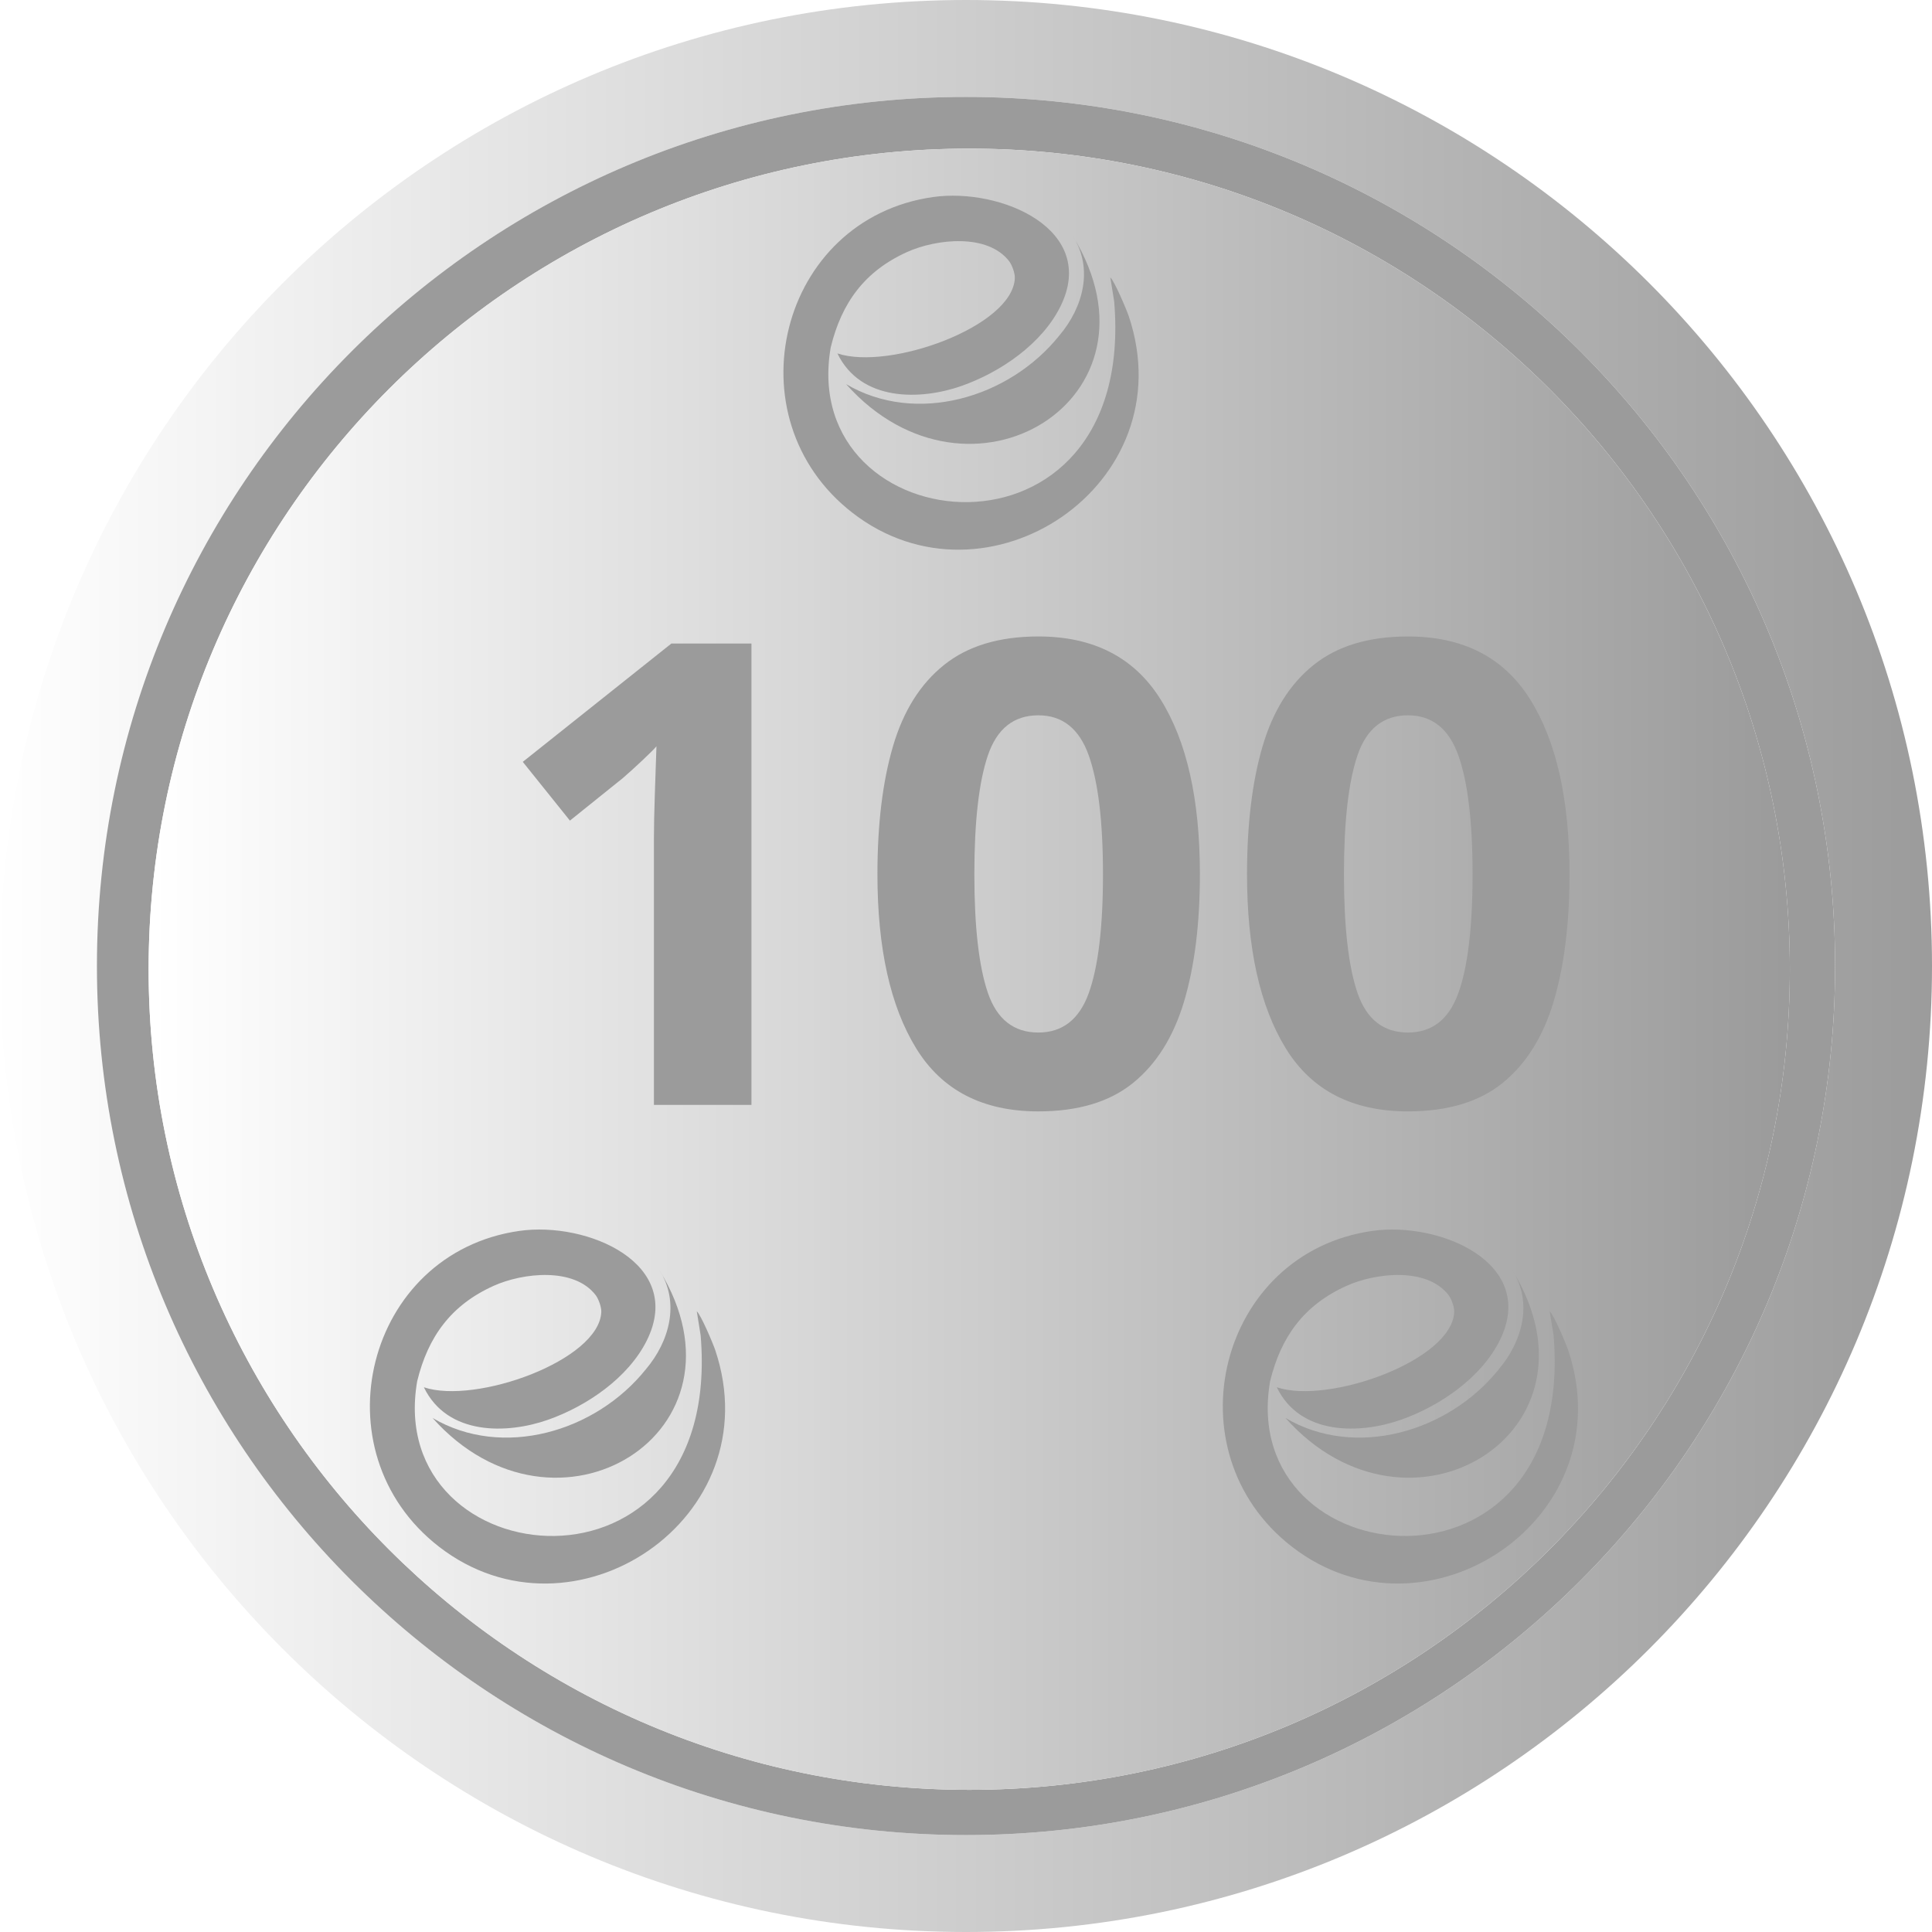
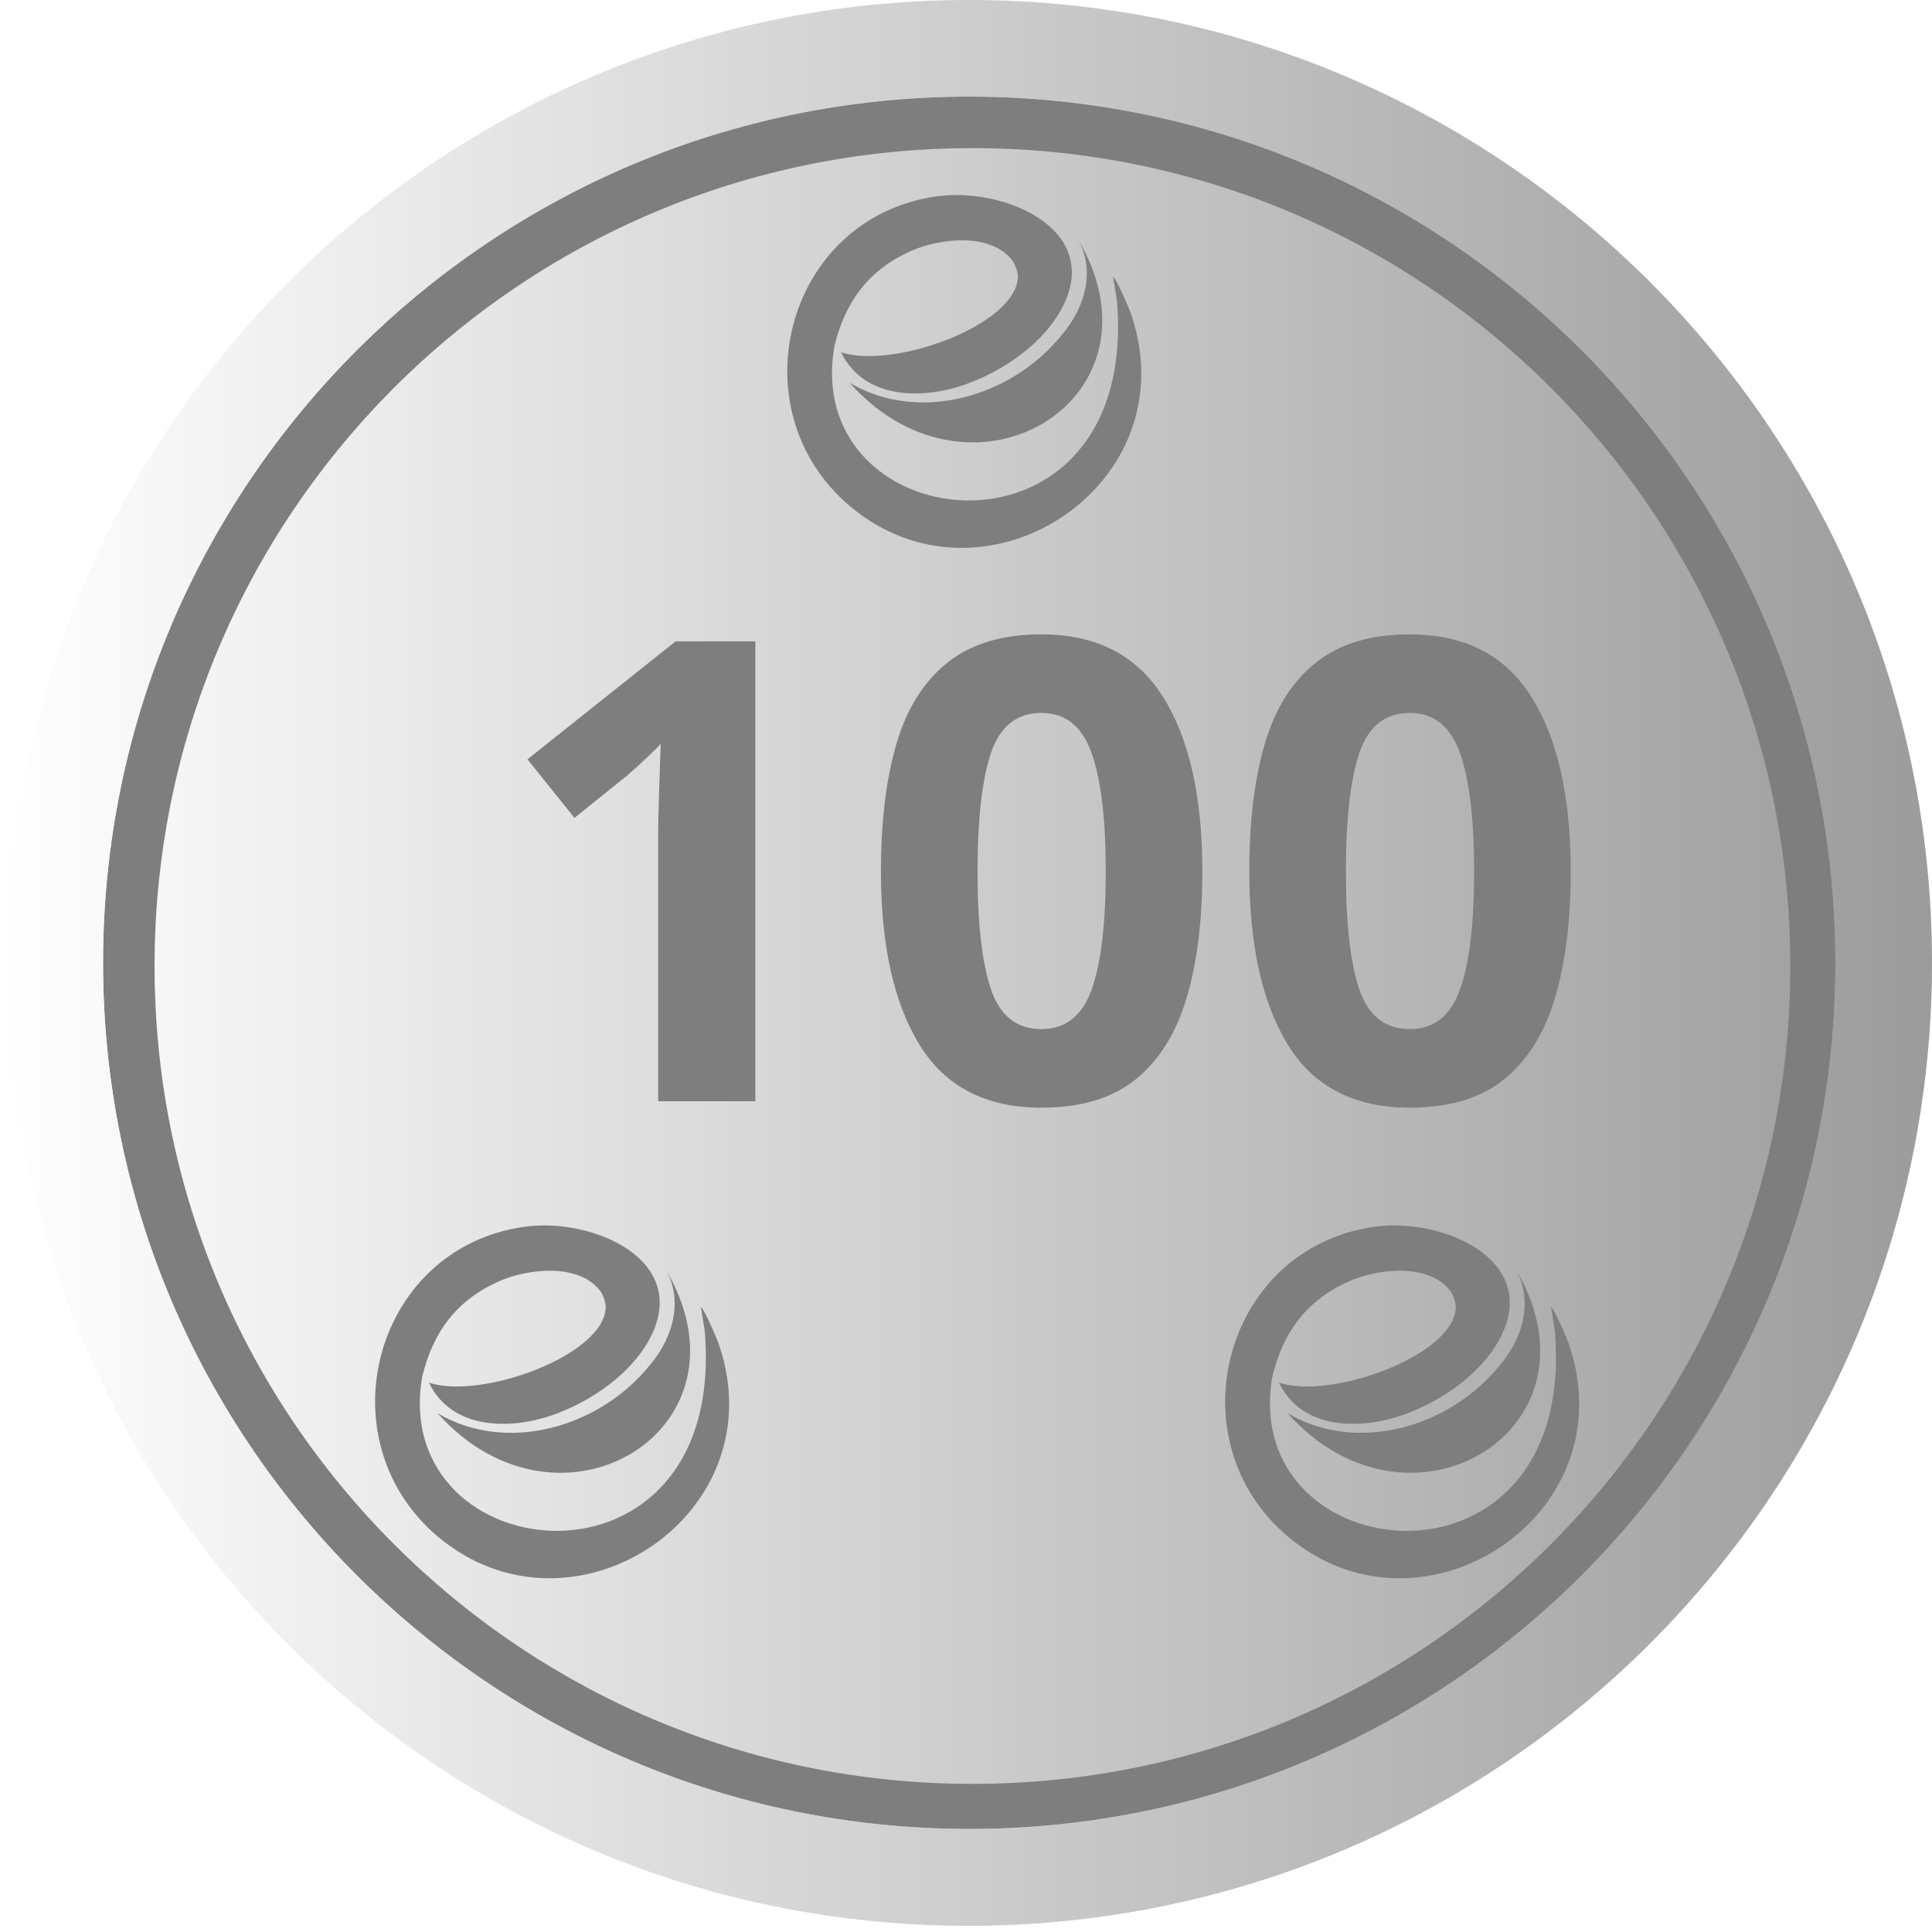
- <svg xmlns="http://www.w3.org/2000/svg" width="299px" height="299px" viewBox="0 0 299 299" version="1.1">
+ <svg xmlns="http://www.w3.org/2000/svg" width="300px" height="300px" viewBox="0 0 300 300" version="1.1">
  <defs>
    <linearGradient x1="0%" y1="53.269%" x2="100%" y2="53.269%" id="linearGradient-1">
      <stop stop-color="#FFFFFF" offset="0%" />
      <stop stop-color="#9B9B9B" offset="100%" />
    </linearGradient>
  </defs>
  <g id="Page-1" stroke="none" stroke-width="1" fill="none" fill-rule="evenodd">
-     <path d="M149.5,299 C66.933,299 0,232.067 0,149.5 C0,66.933 66.933,0 149.5,0 C232.067,0 299,66.933 299,149.5 C299,232.067 232.067,299 149.5,299 Z M149.5,284 C223.782,284 284,223.782 284,149.5 C284,75.218 223.782,15 149.5,15 C75.218,15 15,75.218 15,149.5 C15,223.782 75.218,284 149.5,284 Z" id="outer-circle" fill="url(#linearGradient-1)" />
-     <path d="M149.5,284 C75.218,284 15,223.782 15,149.5 C15,75.218 75.218,15 149.5,15 C223.782,15 284,75.218 284,149.5 C284,223.782 223.782,284 149.5,284 Z M150,277 C220.14,277 277,220.14 277,150 C277,79.86 220.14,23 150,23 C79.86,23 23,79.86 23,150 C23,220.14 79.86,277 150,277 Z" id="inner-ring" fill="#9B9B9B" />
-     <circle id="inner-circle" fill="url(#linearGradient-1)" cx="150" cy="150" r="127" />
-     <text id="100" font-family="Inconsolata-BoldForPowerline, Inconsolata for Powerline" font-size="100" font-weight="bold" fill="#9B9B9B">
-       <tspan x="75" y="171">100</tspan>
+     <circle id="inner-circle" fill="url(#linearGradient-1)" cx="150.291" cy="149.709" r="149.324" />
+     <path d="M150.5,284 C76.218,284 16,223.782 16,149.5 C16,75.218 76.218,15 150.5,15 C224.782,15 285,75.218 285,149.5 C285,223.782 224.782,284 150.5,284 Z M151,277 C221.14,277 278,220.14 278,150 C278,79.86 221.14,23 151,23 C80.86,23 24,79.86 24,150 C24,220.14 80.86,277 151,277 Z" id="inner-ring" fill="#7E7E7E" />
+     <path d="M150.5,299 C67.933,299 1,232.067 1,149.5 C1,66.933 67.933,0 150.5,0 C233.067,0 300,66.933 300,149.5 C300,232.067 233.067,299 150.5,299 Z M150.5,284 C224.782,284 285,223.782 285,149.5 C285,75.218 224.782,15 150.5,15 C76.218,15 16,75.218 16,149.5 C16,223.782 76.218,284 150.5,284 Z" id="outer-circle" fill="url(#linearGradient-1)" />
+     <text id="100" fill="#7E7E7E" font-family="Inconsolata-BoldForPowerline, Inconsolata for Powerline" font-size="100" font-weight="bold">
+       <tspan x="76" y="171">100</tspan>
    </text>
-     <g id="eSteem-Logo" transform="translate(121, 30)" fill="#9B9B9B">
+     <g id="eSteem-Logo" transform="translate(122, 30)" fill="#7E7E7E">
      <path d="M53.697,18.956 C53.346,17.907 51.467,13.484 50.836,12.937 L51.435,16.673 C55.013,59.564 2.304,54.181 7.565,23.757 C9.247,16.855 12.823,11.96 19.386,9.003 C23.903,6.967 31.86,6.076 35.196,10.45 C35.588,10.965 36.087,12.232 36.057,13.031 C35.774,20.534 16.607,27.391 8.6,24.696 C12.229,32.195 21.482,31.954 27.808,29.729 C33.783,27.627 40.214,23.261 43.101,17.455 C49.036,5.517 33.889,-0.997 23.386,0.496 C-0.405,3.879 -8.061,34.634 10.933,49.366 C31.688,65.466 62.421,45.017 53.697,18.956" id="Fill-1" />
      <path d="M45.052,6.563 C48.24,11.576 46.637,17.561 42.95,21.919 C35.152,31.655 20.733,35.809 9.946,29.451 C29.04,50.863 60.434,31.662 45.052,6.563" id="Fill-3" />
    </g>
-     <g id="eSteem-Logo" transform="translate(189, 190)" fill="#9B9B9B">
+     <g id="eSteem-Logo" transform="translate(190, 190)" fill="#7E7E7E">
      <path d="M53.697,18.956 C53.346,17.907 51.467,13.484 50.836,12.937 L51.435,16.673 C55.013,59.564 2.304,54.181 7.565,23.757 C9.247,16.855 12.823,11.96 19.386,9.003 C23.903,6.967 31.86,6.076 35.196,10.45 C35.588,10.965 36.087,12.232 36.057,13.031 C35.774,20.534 16.607,27.391 8.6,24.696 C12.229,32.195 21.482,31.954 27.808,29.729 C33.783,27.627 40.214,23.261 43.101,17.455 C49.036,5.517 33.889,-0.997 23.386,0.496 C-0.405,3.879 -8.061,34.634 10.933,49.366 C31.688,65.466 62.421,45.017 53.697,18.956" id="Fill-1" />
      <path d="M45.052,6.563 C48.24,11.576 46.637,17.561 42.95,21.919 C35.152,31.655 20.733,35.809 9.946,29.451 C29.04,50.863 60.434,31.662 45.052,6.563" id="Fill-3" />
    </g>
-     <g id="eSteem-Logo" transform="translate(57, 190)" fill="#9B9B9B">
+     <g id="eSteem-Logo" transform="translate(58, 190)" fill="#7E7E7E">
      <path d="M53.697,18.956 C53.346,17.907 51.467,13.484 50.836,12.937 L51.435,16.673 C55.013,59.564 2.304,54.181 7.565,23.757 C9.247,16.855 12.823,11.96 19.386,9.003 C23.903,6.967 31.86,6.076 35.196,10.45 C35.588,10.965 36.087,12.232 36.057,13.031 C35.774,20.534 16.607,27.391 8.6,24.696 C12.229,32.195 21.482,31.954 27.808,29.729 C33.783,27.627 40.214,23.261 43.101,17.455 C49.036,5.517 33.889,-0.997 23.386,0.496 C-0.405,3.879 -8.061,34.634 10.933,49.366 C31.688,65.466 62.421,45.017 53.697,18.956" id="Fill-1" />
      <path d="M45.052,6.563 C48.24,11.576 46.637,17.561 42.95,21.919 C35.152,31.655 20.733,35.809 9.946,29.451 C29.04,50.863 60.434,31.662 45.052,6.563" id="Fill-3" />
    </g>
  </g>
</svg>
